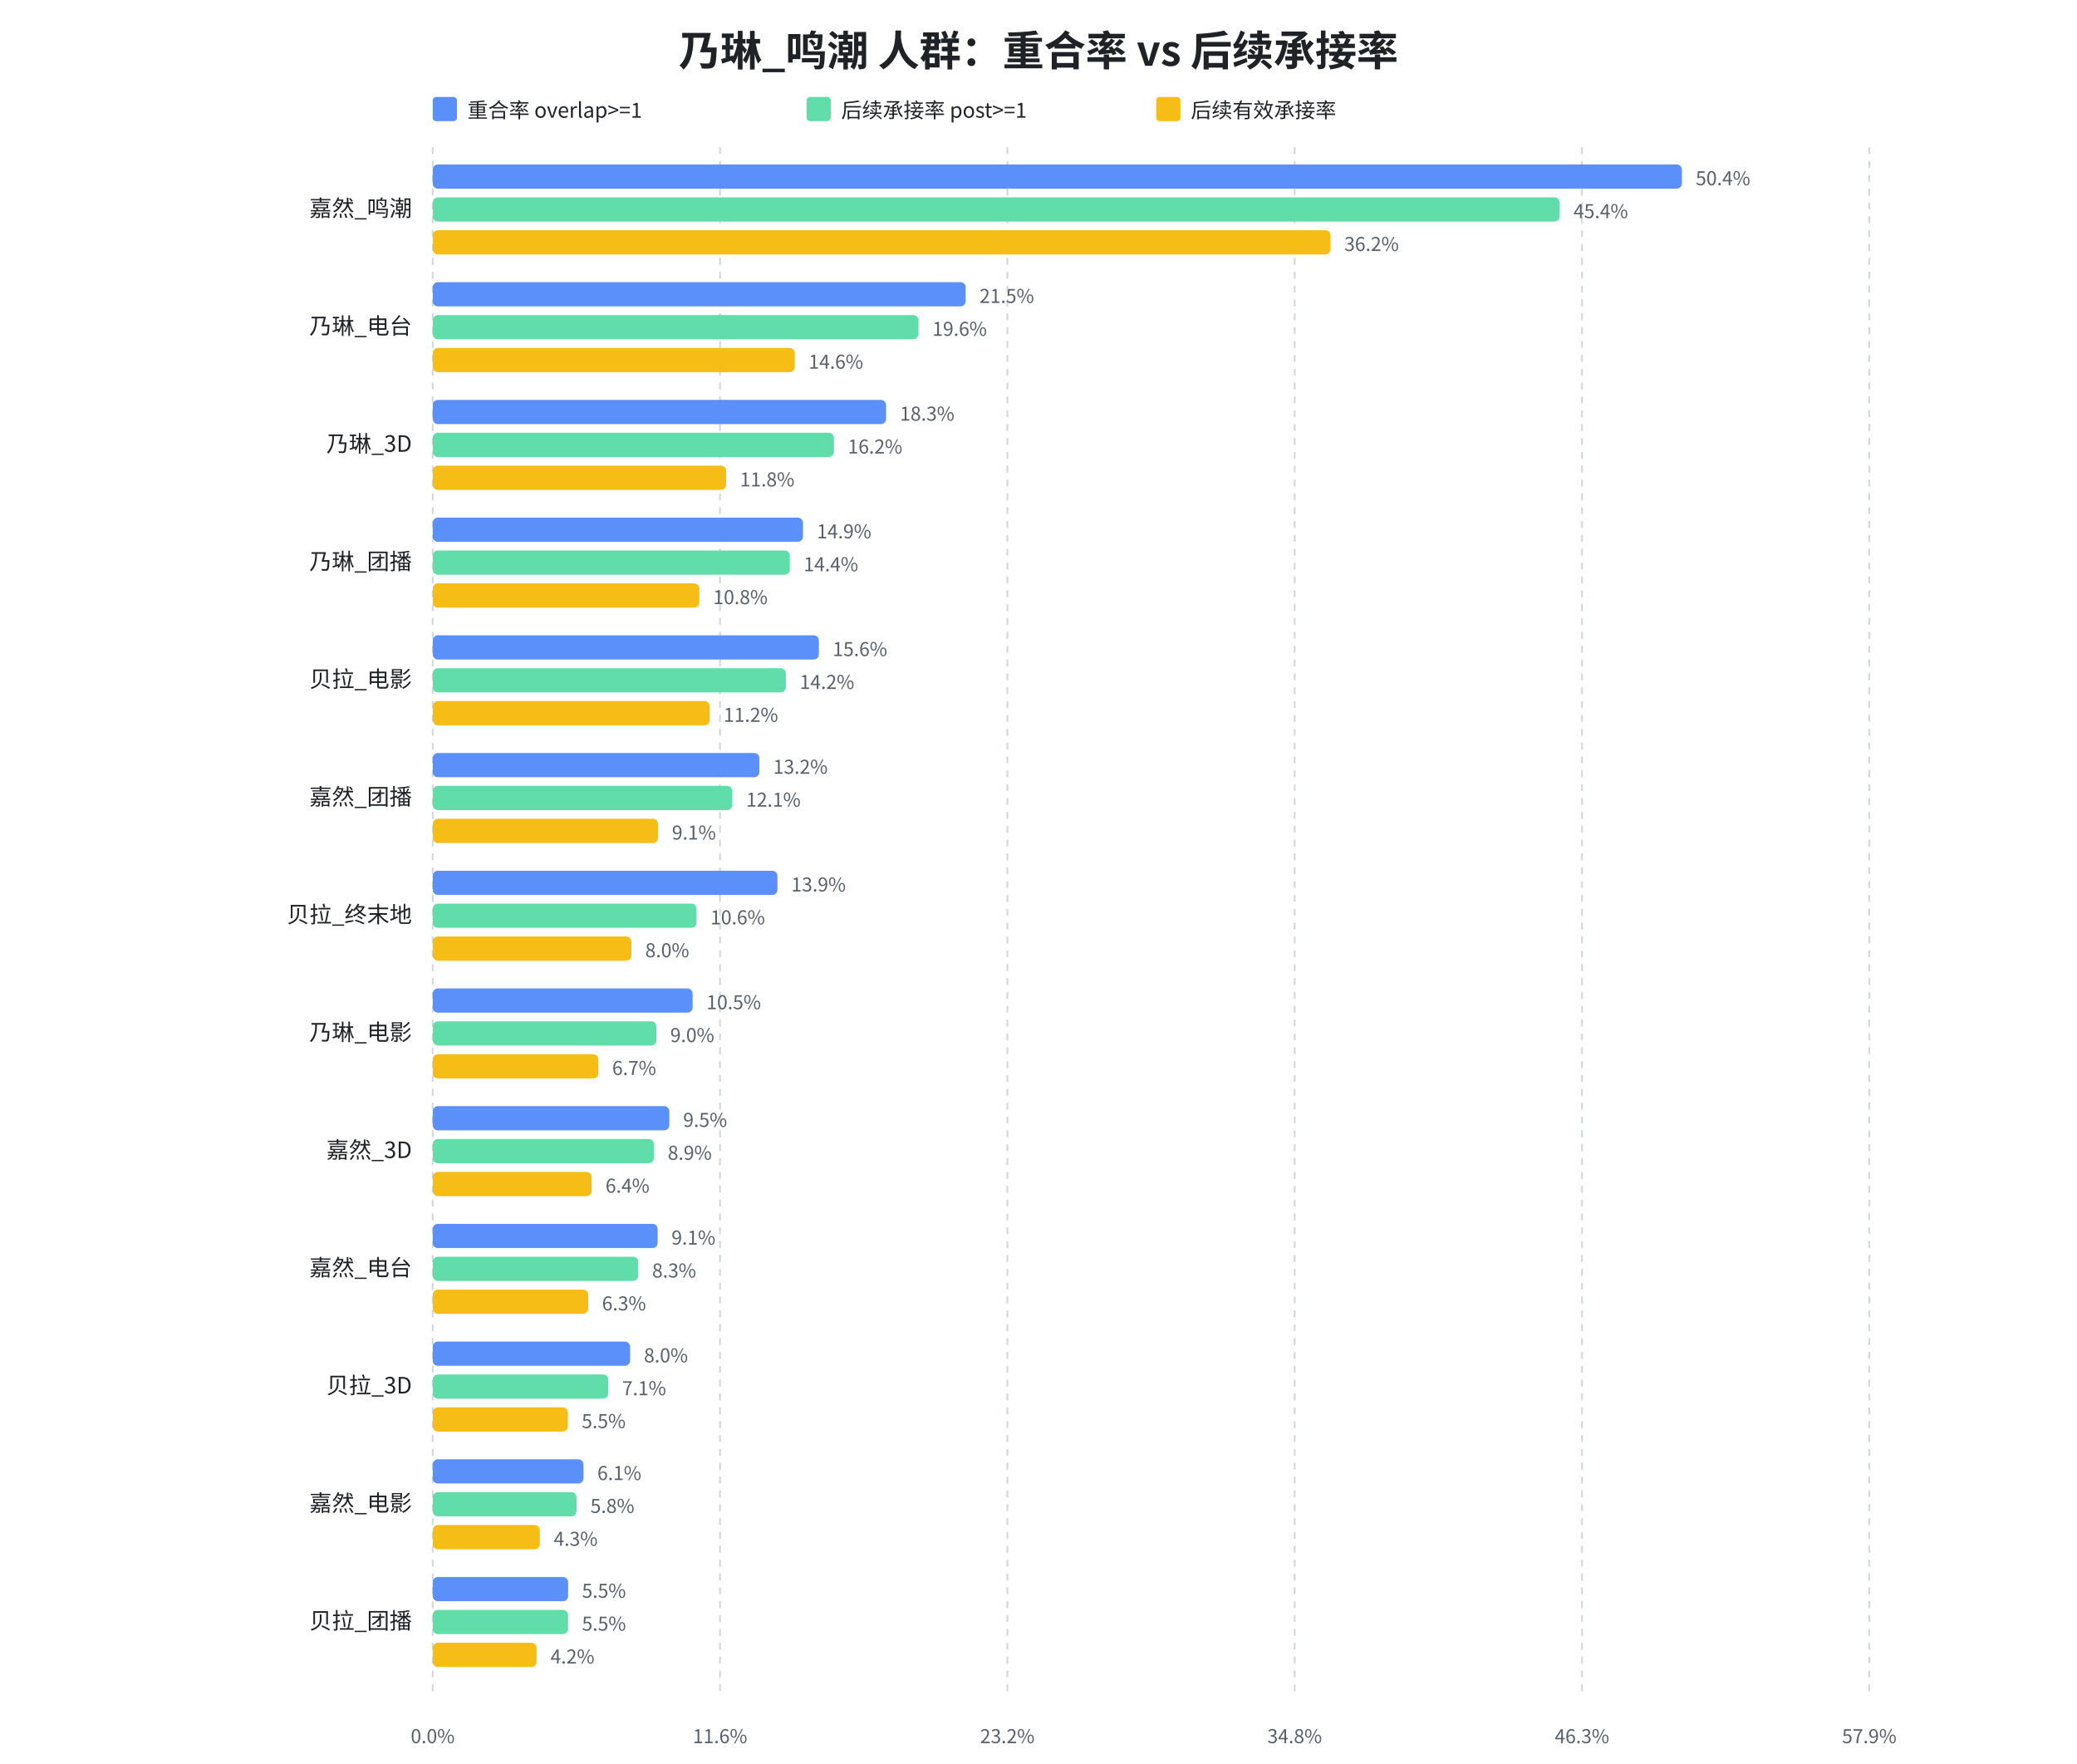
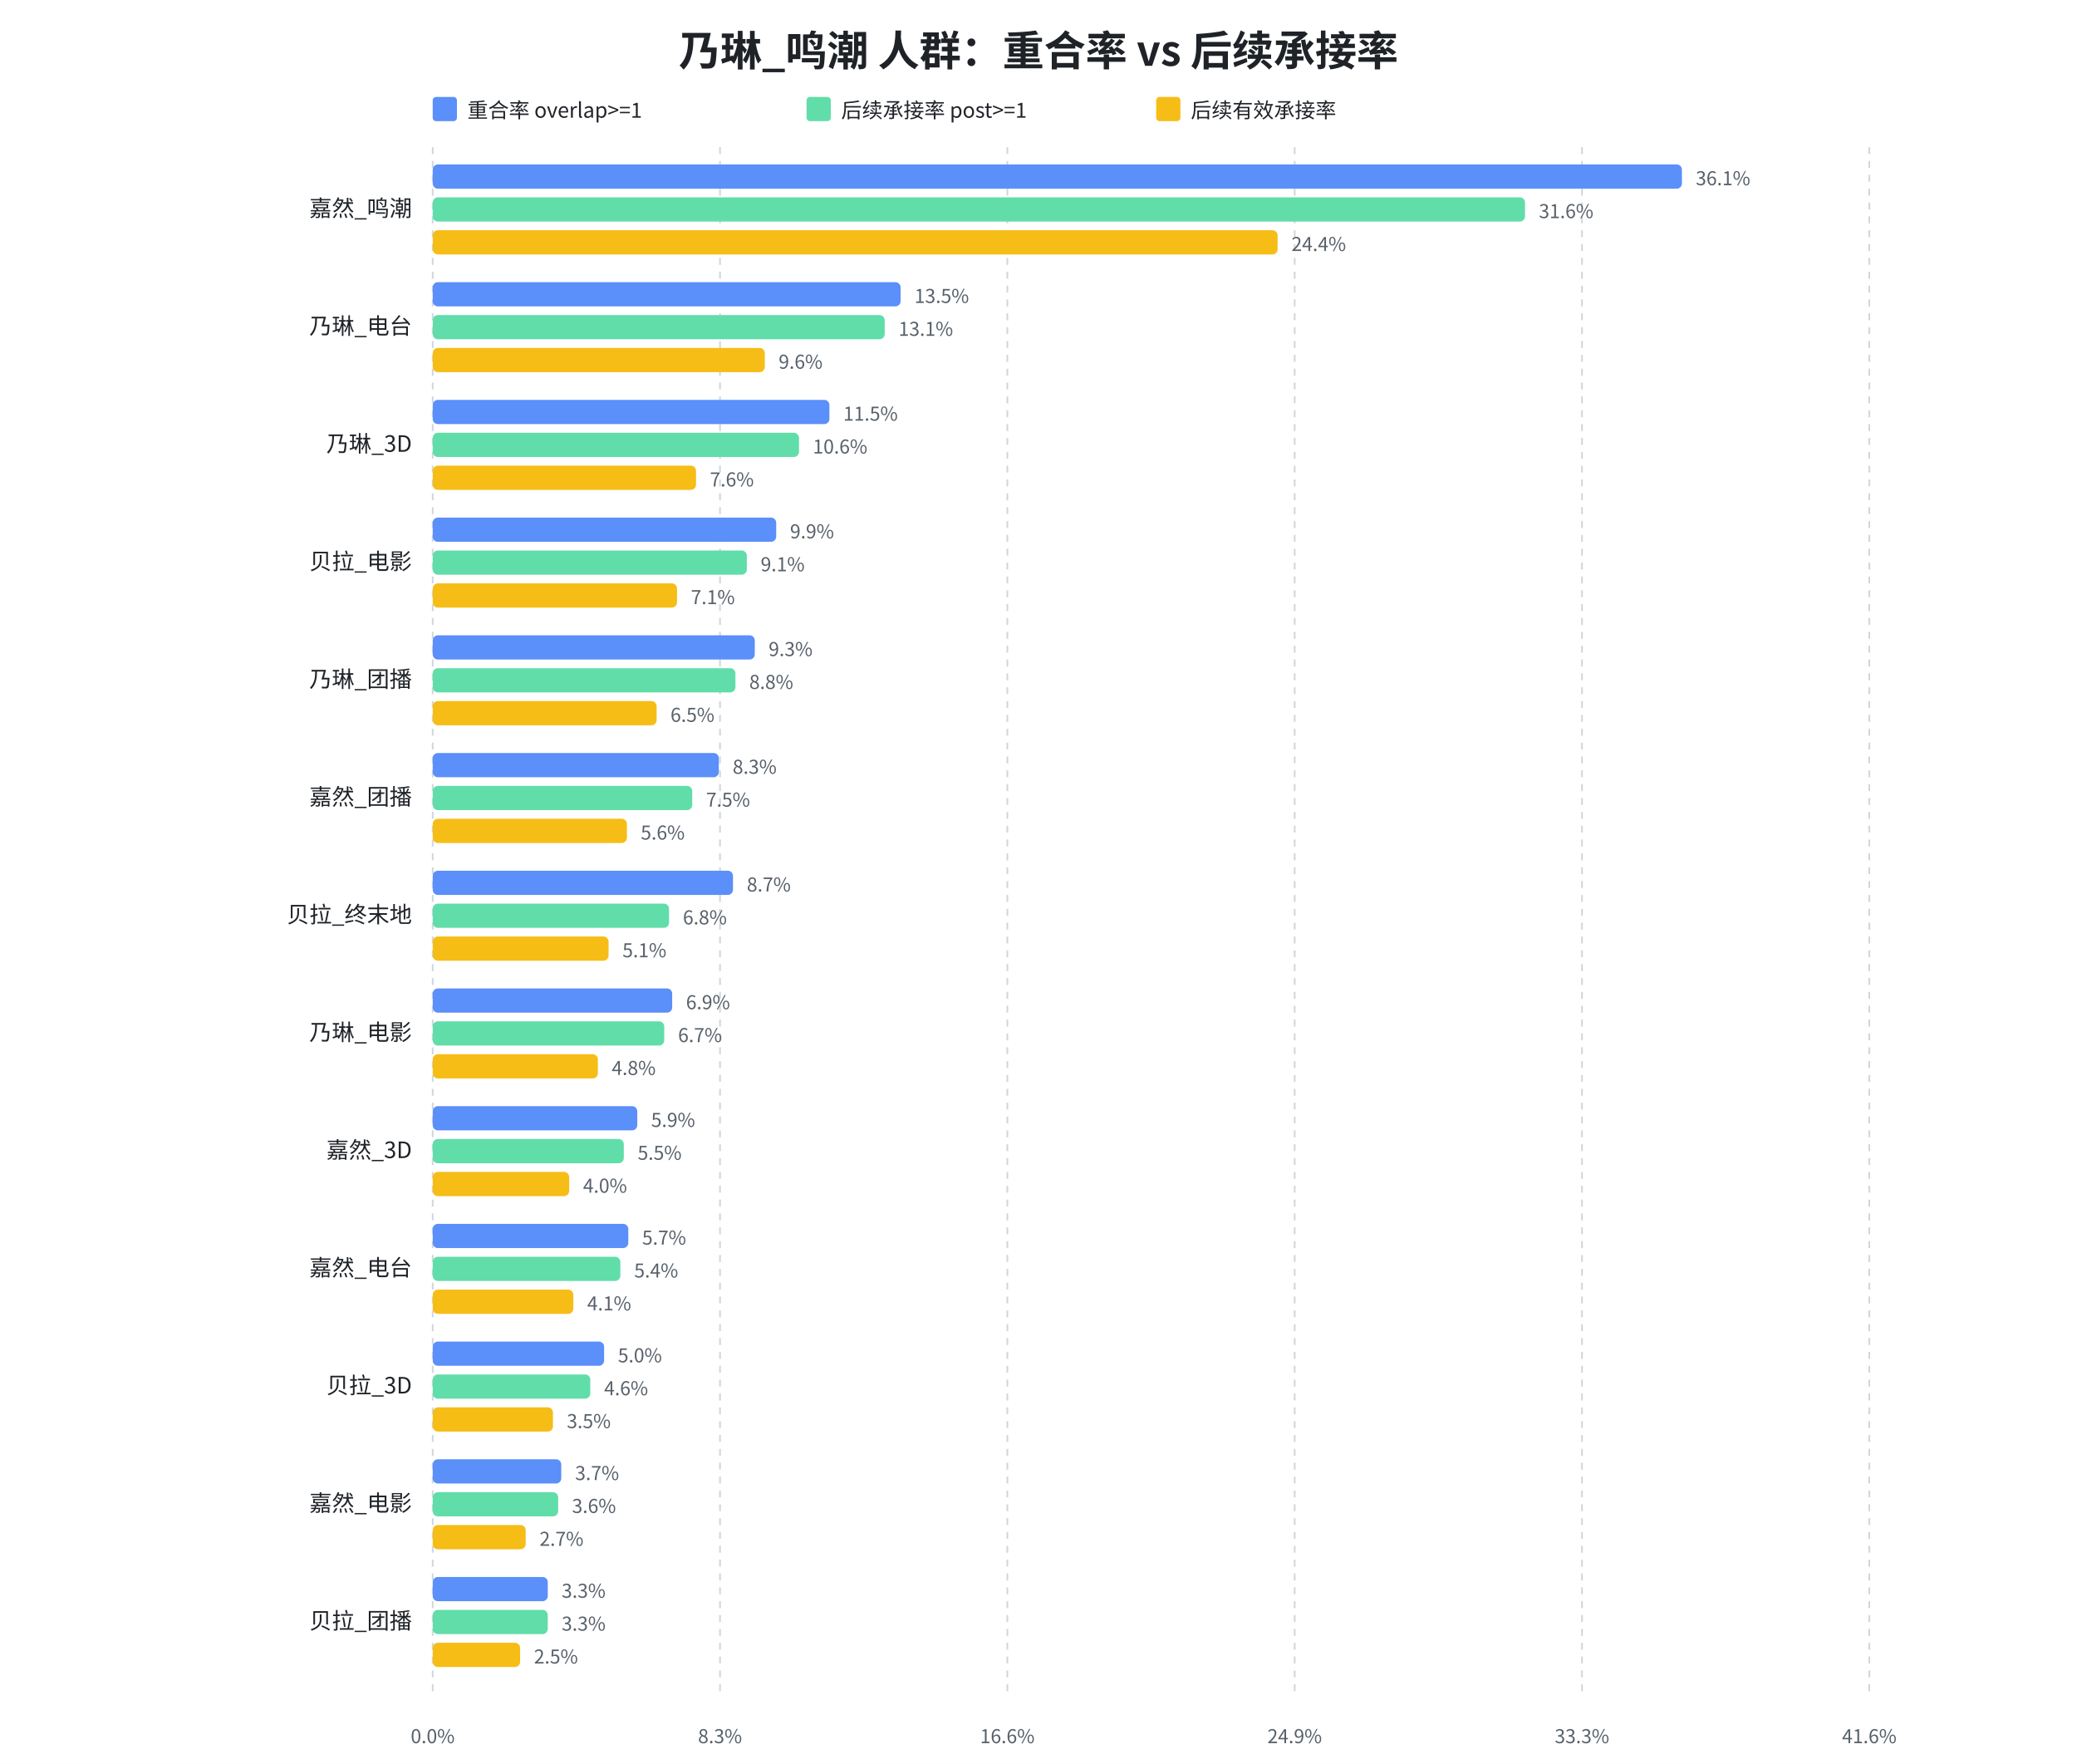
<svg xmlns="http://www.w3.org/2000/svg" width="1200" height="1019" viewBox="0 0 1200 1019">
  <rect width="1200" height="1019" fill="white" />
  <text x="600.0" y="38" font-family="'Microsoft YaHei','PingFang SC','Noto Sans CJK SC',sans-serif" font-size="24" font-weight="bold" text-anchor="middle" fill="#1f2328">乃琳_鸣潮 人群：重合率 vs 后续承接率</text>
  <rect x="250" y="56" width="14" height="14" fill="#5B8FF9" stroke="none" rx="2" />
  <text x="270" y="68" font-family="'Microsoft YaHei','PingFang SC','Noto Sans CJK SC',sans-serif" font-size="12" font-weight="normal" text-anchor="start" fill="#1f2328">重合率 overlap&gt;=1</text>
  <rect x="466" y="56" width="14" height="14" fill="#61DDAA" stroke="none" rx="2" />
  <text x="486" y="68" font-family="'Microsoft YaHei','PingFang SC','Noto Sans CJK SC',sans-serif" font-size="12" font-weight="normal" text-anchor="start" fill="#1f2328">后续承接率 post&gt;=1</text>
  <rect x="668" y="56" width="14" height="14" fill="#F6BD16" stroke="none" rx="2" />
  <text x="688" y="68" font-family="'Microsoft YaHei','PingFang SC','Noto Sans CJK SC',sans-serif" font-size="12" font-weight="normal" text-anchor="start" fill="#1f2328">后续有效承接率</text>
  <line x1="250.0" y1="85" x2="250.0" y2="979" stroke="#d0d7de" stroke-width="1" stroke-dasharray="4 4" />
  <text x="250.0" y="1007" font-family="'Microsoft YaHei','PingFang SC','Noto Sans CJK SC',sans-serif" font-size="11" font-weight="normal" text-anchor="middle" fill="#57606a">0.0%</text>
  <line x1="416.0" y1="85" x2="416.0" y2="979" stroke="#d0d7de" stroke-width="1" stroke-dasharray="4 4" />
-   <text x="416.0" y="1007" font-family="'Microsoft YaHei','PingFang SC','Noto Sans CJK SC',sans-serif" font-size="11" font-weight="normal" text-anchor="middle" fill="#57606a">11.6%</text>
+   <text x="416.0" y="1007" font-family="'Microsoft YaHei','PingFang SC','Noto Sans CJK SC',sans-serif" font-size="11" font-weight="normal" text-anchor="middle" fill="#57606a">8.3%</text>
  <line x1="582.0" y1="85" x2="582.0" y2="979" stroke="#d0d7de" stroke-width="1" stroke-dasharray="4 4" />
-   <text x="582.0" y="1007" font-family="'Microsoft YaHei','PingFang SC','Noto Sans CJK SC',sans-serif" font-size="11" font-weight="normal" text-anchor="middle" fill="#57606a">23.2%</text>
+   <text x="582.0" y="1007" font-family="'Microsoft YaHei','PingFang SC','Noto Sans CJK SC',sans-serif" font-size="11" font-weight="normal" text-anchor="middle" fill="#57606a">16.6%</text>
  <line x1="748.0" y1="85" x2="748.0" y2="979" stroke="#d0d7de" stroke-width="1" stroke-dasharray="4 4" />
-   <text x="748.0" y="1007" font-family="'Microsoft YaHei','PingFang SC','Noto Sans CJK SC',sans-serif" font-size="11" font-weight="normal" text-anchor="middle" fill="#57606a">34.8%</text>
+   <text x="748.0" y="1007" font-family="'Microsoft YaHei','PingFang SC','Noto Sans CJK SC',sans-serif" font-size="11" font-weight="normal" text-anchor="middle" fill="#57606a">24.9%</text>
  <line x1="914.0" y1="85" x2="914.0" y2="979" stroke="#d0d7de" stroke-width="1" stroke-dasharray="4 4" />
-   <text x="914.0" y="1007" font-family="'Microsoft YaHei','PingFang SC','Noto Sans CJK SC',sans-serif" font-size="11" font-weight="normal" text-anchor="middle" fill="#57606a">46.3%</text>
+   <text x="914.0" y="1007" font-family="'Microsoft YaHei','PingFang SC','Noto Sans CJK SC',sans-serif" font-size="11" font-weight="normal" text-anchor="middle" fill="#57606a">33.3%</text>
  <line x1="1080.0" y1="85" x2="1080.0" y2="979" stroke="#d0d7de" stroke-width="1" stroke-dasharray="4 4" />
-   <text x="1080.0" y="1007" font-family="'Microsoft YaHei','PingFang SC','Noto Sans CJK SC',sans-serif" font-size="11" font-weight="normal" text-anchor="middle" fill="#57606a">57.9%</text>
+   <text x="1080.0" y="1007" font-family="'Microsoft YaHei','PingFang SC','Noto Sans CJK SC',sans-serif" font-size="11" font-weight="normal" text-anchor="middle" fill="#57606a">41.6%</text>
  <text x="238" y="125.0" font-family="'Microsoft YaHei','PingFang SC','Noto Sans CJK SC',sans-serif" font-size="13" font-weight="normal" text-anchor="end" fill="#1f2328">嘉然_鸣潮</text>
  <rect x="250" y="95" width="721.739" height="14" fill="#5B8FF9" stroke="none" rx="3" />
-   <text x="979.739" y="107" font-family="'Microsoft YaHei','PingFang SC','Noto Sans CJK SC',sans-serif" font-size="11" font-weight="normal" text-anchor="start" fill="#57606a">50.4%</text>
-   <rect x="250" y="114" width="651.098" height="14" fill="#61DDAA" stroke="none" rx="3" />
-   <text x="909.098" y="126" font-family="'Microsoft YaHei','PingFang SC','Noto Sans CJK SC',sans-serif" font-size="11" font-weight="normal" text-anchor="start" fill="#57606a">45.4%</text>
-   <rect x="250" y="133" width="518.701" height="14" fill="#F6BD16" stroke="none" rx="3" />
-   <text x="776.701" y="145" font-family="'Microsoft YaHei','PingFang SC','Noto Sans CJK SC',sans-serif" font-size="11" font-weight="normal" text-anchor="start" fill="#57606a">36.2%</text>
+   <text x="979.739" y="107" font-family="'Microsoft YaHei','PingFang SC','Noto Sans CJK SC',sans-serif" font-size="11" font-weight="normal" text-anchor="start" fill="#57606a">36.1%</text>
+   <rect x="250" y="114" width="631.097" height="14" fill="#61DDAA" stroke="none" rx="3" />
+   <text x="889.097" y="126" font-family="'Microsoft YaHei','PingFang SC','Noto Sans CJK SC',sans-serif" font-size="11" font-weight="normal" text-anchor="start" fill="#57606a">31.6%</text>
+   <rect x="250" y="133" width="488.147" height="14" fill="#F6BD16" stroke="none" rx="3" />
+   <text x="746.147" y="145" font-family="'Microsoft YaHei','PingFang SC','Noto Sans CJK SC',sans-serif" font-size="11" font-weight="normal" text-anchor="start" fill="#57606a">24.4%</text>
  <text x="238" y="193.0" font-family="'Microsoft YaHei','PingFang SC','Noto Sans CJK SC',sans-serif" font-size="13" font-weight="normal" text-anchor="end" fill="#1f2328">乃琳_电台</text>
-   <rect x="250" y="163" width="307.925" height="14" fill="#5B8FF9" stroke="none" rx="3" />
-   <text x="565.925" y="175" font-family="'Microsoft YaHei','PingFang SC','Noto Sans CJK SC',sans-serif" font-size="11" font-weight="normal" text-anchor="start" fill="#57606a">21.5%</text>
-   <rect x="250" y="182" width="280.7" height="14" fill="#61DDAA" stroke="none" rx="3" />
-   <text x="538.7" y="194" font-family="'Microsoft YaHei','PingFang SC','Noto Sans CJK SC',sans-serif" font-size="11" font-weight="normal" text-anchor="start" fill="#57606a">19.6%</text>
-   <rect x="250" y="201" width="209.2" height="14" fill="#F6BD16" stroke="none" rx="3" />
-   <text x="467.2" y="213" font-family="'Microsoft YaHei','PingFang SC','Noto Sans CJK SC',sans-serif" font-size="11" font-weight="normal" text-anchor="start" fill="#57606a">14.6%</text>
+   <rect x="250" y="163" width="270.328" height="14" fill="#5B8FF9" stroke="none" rx="3" />
+   <text x="528.328" y="175" font-family="'Microsoft YaHei','PingFang SC','Noto Sans CJK SC',sans-serif" font-size="11" font-weight="normal" text-anchor="start" fill="#57606a">13.5%</text>
+   <rect x="250" y="182" width="261.144" height="14" fill="#61DDAA" stroke="none" rx="3" />
+   <text x="519.144" y="194" font-family="'Microsoft YaHei','PingFang SC','Noto Sans CJK SC',sans-serif" font-size="11" font-weight="normal" text-anchor="start" fill="#57606a">13.1%</text>
+   <rect x="250" y="201" width="191.865" height="14" fill="#F6BD16" stroke="none" rx="3" />
+   <text x="449.865" y="213" font-family="'Microsoft YaHei','PingFang SC','Noto Sans CJK SC',sans-serif" font-size="11" font-weight="normal" text-anchor="start" fill="#57606a">9.6%</text>
  <text x="238" y="261.0" font-family="'Microsoft YaHei','PingFang SC','Noto Sans CJK SC',sans-serif" font-size="13" font-weight="normal" text-anchor="end" fill="#1f2328">乃琳_3D</text>
-   <rect x="250" y="231" width="261.93" height="14" fill="#5B8FF9" stroke="none" rx="3" />
-   <text x="519.93" y="243" font-family="'Microsoft YaHei','PingFang SC','Noto Sans CJK SC',sans-serif" font-size="11" font-weight="normal" text-anchor="start" fill="#57606a">18.3%</text>
-   <rect x="250" y="250" width="231.839" height="14" fill="#61DDAA" stroke="none" rx="3" />
-   <text x="489.839" y="262" font-family="'Microsoft YaHei','PingFang SC','Noto Sans CJK SC',sans-serif" font-size="11" font-weight="normal" text-anchor="start" fill="#57606a">16.2%</text>
-   <rect x="250" y="269" width="169.509" height="14" fill="#F6BD16" stroke="none" rx="3" />
-   <text x="427.509" y="281" font-family="'Microsoft YaHei','PingFang SC','Noto Sans CJK SC',sans-serif" font-size="11" font-weight="normal" text-anchor="start" fill="#57606a">11.8%</text>
-   <text x="238" y="329.0" font-family="'Microsoft YaHei','PingFang SC','Noto Sans CJK SC',sans-serif" font-size="13" font-weight="normal" text-anchor="end" fill="#1f2328">乃琳_团播</text>
-   <rect x="250" y="299" width="213.928" height="14" fill="#5B8FF9" stroke="none" rx="3" />
-   <text x="471.928" y="311" font-family="'Microsoft YaHei','PingFang SC','Noto Sans CJK SC',sans-serif" font-size="11" font-weight="normal" text-anchor="start" fill="#57606a">14.9%</text>
-   <rect x="250" y="318" width="206.334" height="14" fill="#61DDAA" stroke="none" rx="3" />
-   <text x="464.334" y="330" font-family="'Microsoft YaHei','PingFang SC','Noto Sans CJK SC',sans-serif" font-size="11" font-weight="normal" text-anchor="start" fill="#57606a">14.4%</text>
-   <rect x="250" y="337" width="154.034" height="14" fill="#F6BD16" stroke="none" rx="3" />
-   <text x="412.034" y="349" font-family="'Microsoft YaHei','PingFang SC','Noto Sans CJK SC',sans-serif" font-size="11" font-weight="normal" text-anchor="start" fill="#57606a">10.8%</text>
-   <text x="238" y="397.0" font-family="'Microsoft YaHei','PingFang SC','Noto Sans CJK SC',sans-serif" font-size="13" font-weight="normal" text-anchor="end" fill="#1f2328">贝拉_电影</text>
-   <rect x="250" y="367" width="223.099" height="14" fill="#5B8FF9" stroke="none" rx="3" />
-   <text x="481.099" y="379" font-family="'Microsoft YaHei','PingFang SC','Noto Sans CJK SC',sans-serif" font-size="11" font-weight="normal" text-anchor="start" fill="#57606a">15.6%</text>
-   <rect x="250" y="386" width="204.041" height="14" fill="#61DDAA" stroke="none" rx="3" />
-   <text x="462.041" y="398" font-family="'Microsoft YaHei','PingFang SC','Noto Sans CJK SC',sans-serif" font-size="11" font-weight="normal" text-anchor="start" fill="#57606a">14.2%</text>
-   <rect x="250" y="405" width="160.052" height="14" fill="#F6BD16" stroke="none" rx="3" />
-   <text x="418.052" y="417" font-family="'Microsoft YaHei','PingFang SC','Noto Sans CJK SC',sans-serif" font-size="11" font-weight="normal" text-anchor="start" fill="#57606a">11.2%</text>
+   <rect x="250" y="231" width="229.2" height="14" fill="#5B8FF9" stroke="none" rx="3" />
+   <text x="487.2" y="243" font-family="'Microsoft YaHei','PingFang SC','Noto Sans CJK SC',sans-serif" font-size="11" font-weight="normal" text-anchor="start" fill="#57606a">11.5%</text>
+   <rect x="250" y="250" width="211.63" height="14" fill="#61DDAA" stroke="none" rx="3" />
+   <text x="469.63" y="262" font-family="'Microsoft YaHei','PingFang SC','Noto Sans CJK SC',sans-serif" font-size="11" font-weight="normal" text-anchor="start" fill="#57606a">10.6%</text>
+   <rect x="250" y="269" width="152.134" height="14" fill="#F6BD16" stroke="none" rx="3" />
+   <text x="410.134" y="281" font-family="'Microsoft YaHei','PingFang SC','Noto Sans CJK SC',sans-serif" font-size="11" font-weight="normal" text-anchor="start" fill="#57606a">7.6%</text>
+   <text x="238" y="329.0" font-family="'Microsoft YaHei','PingFang SC','Noto Sans CJK SC',sans-serif" font-size="13" font-weight="normal" text-anchor="end" fill="#1f2328">贝拉_电影</text>
+   <rect x="250" y="299" width="198.453" height="14" fill="#5B8FF9" stroke="none" rx="3" />
+   <text x="456.453" y="311" font-family="'Microsoft YaHei','PingFang SC','Noto Sans CJK SC',sans-serif" font-size="11" font-weight="normal" text-anchor="start" fill="#57606a">9.9%</text>
+   <rect x="250" y="318" width="181.483" height="14" fill="#61DDAA" stroke="none" rx="3" />
+   <text x="439.483" y="330" font-family="'Microsoft YaHei','PingFang SC','Noto Sans CJK SC',sans-serif" font-size="11" font-weight="normal" text-anchor="start" fill="#57606a">9.1%</text>
+   <rect x="250" y="337" width="141.153" height="14" fill="#F6BD16" stroke="none" rx="3" />
+   <text x="399.153" y="349" font-family="'Microsoft YaHei','PingFang SC','Noto Sans CJK SC',sans-serif" font-size="11" font-weight="normal" text-anchor="start" fill="#57606a">7.1%</text>
+   <text x="238" y="397.0" font-family="'Microsoft YaHei','PingFang SC','Noto Sans CJK SC',sans-serif" font-size="13" font-weight="normal" text-anchor="end" fill="#1f2328">乃琳_团播</text>
+   <rect x="250" y="367" width="186.075" height="14" fill="#5B8FF9" stroke="none" rx="3" />
+   <text x="444.075" y="379" font-family="'Microsoft YaHei','PingFang SC','Noto Sans CJK SC',sans-serif" font-size="11" font-weight="normal" text-anchor="start" fill="#57606a">9.3%</text>
+   <rect x="250" y="386" width="174.894" height="14" fill="#61DDAA" stroke="none" rx="3" />
+   <text x="432.894" y="398" font-family="'Microsoft YaHei','PingFang SC','Noto Sans CJK SC',sans-serif" font-size="11" font-weight="normal" text-anchor="start" fill="#57606a">8.8%</text>
+   <rect x="250" y="405" width="129.374" height="14" fill="#F6BD16" stroke="none" rx="3" />
+   <text x="387.374" y="417" font-family="'Microsoft YaHei','PingFang SC','Noto Sans CJK SC',sans-serif" font-size="11" font-weight="normal" text-anchor="start" fill="#57606a">6.5%</text>
  <text x="238" y="465.0" font-family="'Microsoft YaHei','PingFang SC','Noto Sans CJK SC',sans-serif" font-size="13" font-weight="normal" text-anchor="end" fill="#1f2328">嘉然_团播</text>
-   <rect x="250" y="435" width="188.71" height="14" fill="#5B8FF9" stroke="none" rx="3" />
-   <text x="446.71" y="447" font-family="'Microsoft YaHei','PingFang SC','Noto Sans CJK SC',sans-serif" font-size="11" font-weight="normal" text-anchor="start" fill="#57606a">13.2%</text>
-   <rect x="250" y="454" width="173.091" height="14" fill="#61DDAA" stroke="none" rx="3" />
-   <text x="431.091" y="466" font-family="'Microsoft YaHei','PingFang SC','Noto Sans CJK SC',sans-serif" font-size="11" font-weight="normal" text-anchor="start" fill="#57606a">12.1%</text>
-   <rect x="250" y="473" width="130.248" height="14" fill="#F6BD16" stroke="none" rx="3" />
-   <text x="388.248" y="485" font-family="'Microsoft YaHei','PingFang SC','Noto Sans CJK SC',sans-serif" font-size="11" font-weight="normal" text-anchor="start" fill="#57606a">9.1%</text>
+   <rect x="250" y="435" width="165.311" height="14" fill="#5B8FF9" stroke="none" rx="3" />
+   <text x="423.311" y="447" font-family="'Microsoft YaHei','PingFang SC','Noto Sans CJK SC',sans-serif" font-size="11" font-weight="normal" text-anchor="start" fill="#57606a">8.3%</text>
+   <rect x="250" y="454" width="149.938" height="14" fill="#61DDAA" stroke="none" rx="3" />
+   <text x="407.938" y="466" font-family="'Microsoft YaHei','PingFang SC','Noto Sans CJK SC',sans-serif" font-size="11" font-weight="normal" text-anchor="start" fill="#57606a">7.5%</text>
+   <rect x="250" y="473" width="112.204" height="14" fill="#F6BD16" stroke="none" rx="3" />
+   <text x="370.204" y="485" font-family="'Microsoft YaHei','PingFang SC','Noto Sans CJK SC',sans-serif" font-size="11" font-weight="normal" text-anchor="start" fill="#57606a">5.6%</text>
  <text x="238" y="533.0" font-family="'Microsoft YaHei','PingFang SC','Noto Sans CJK SC',sans-serif" font-size="13" font-weight="normal" text-anchor="end" fill="#1f2328">贝拉_终末地</text>
-   <rect x="250" y="503" width="199.17" height="14" fill="#5B8FF9" stroke="none" rx="3" />
-   <text x="457.17" y="515" font-family="'Microsoft YaHei','PingFang SC','Noto Sans CJK SC',sans-serif" font-size="11" font-weight="normal" text-anchor="start" fill="#57606a">13.9%</text>
-   <rect x="250" y="522" width="152.458" height="14" fill="#61DDAA" stroke="none" rx="3" />
-   <text x="410.458" y="534" font-family="'Microsoft YaHei','PingFang SC','Noto Sans CJK SC',sans-serif" font-size="11" font-weight="normal" text-anchor="start" fill="#57606a">10.6%</text>
-   <rect x="250" y="541" width="114.773" height="14" fill="#F6BD16" stroke="none" rx="3" />
-   <text x="372.773" y="553" font-family="'Microsoft YaHei','PingFang SC','Noto Sans CJK SC',sans-serif" font-size="11" font-weight="normal" text-anchor="start" fill="#57606a">8.0%</text>
+   <rect x="250" y="503" width="173.497" height="14" fill="#5B8FF9" stroke="none" rx="3" />
+   <text x="431.497" y="515" font-family="'Microsoft YaHei','PingFang SC','Noto Sans CJK SC',sans-serif" font-size="11" font-weight="normal" text-anchor="start" fill="#57606a">8.7%</text>
+   <rect x="250" y="522" width="136.561" height="14" fill="#61DDAA" stroke="none" rx="3" />
+   <text x="394.561" y="534" font-family="'Microsoft YaHei','PingFang SC','Noto Sans CJK SC',sans-serif" font-size="11" font-weight="normal" text-anchor="start" fill="#57606a">6.8%</text>
+   <rect x="250" y="541" width="101.622" height="14" fill="#F6BD16" stroke="none" rx="3" />
+   <text x="359.622" y="553" font-family="'Microsoft YaHei','PingFang SC','Noto Sans CJK SC',sans-serif" font-size="11" font-weight="normal" text-anchor="start" fill="#57606a">5.1%</text>
  <text x="238" y="601.0" font-family="'Microsoft YaHei','PingFang SC','Noto Sans CJK SC',sans-serif" font-size="13" font-weight="normal" text-anchor="end" fill="#1f2328">乃琳_电影</text>
-   <rect x="250" y="571" width="150.165" height="14" fill="#5B8FF9" stroke="none" rx="3" />
-   <text x="408.165" y="583" font-family="'Microsoft YaHei','PingFang SC','Noto Sans CJK SC',sans-serif" font-size="11" font-weight="normal" text-anchor="start" fill="#57606a">10.5%</text>
-   <rect x="250" y="590" width="129.245" height="14" fill="#61DDAA" stroke="none" rx="3" />
-   <text x="387.245" y="602" font-family="'Microsoft YaHei','PingFang SC','Noto Sans CJK SC',sans-serif" font-size="11" font-weight="normal" text-anchor="start" fill="#57606a">9.0%</text>
-   <rect x="250" y="609" width="95.716" height="14" fill="#F6BD16" stroke="none" rx="3" />
-   <text x="353.716" y="621" font-family="'Microsoft YaHei','PingFang SC','Noto Sans CJK SC',sans-serif" font-size="11" font-weight="normal" text-anchor="start" fill="#57606a">6.7%</text>
+   <rect x="250" y="571" width="138.358" height="14" fill="#5B8FF9" stroke="none" rx="3" />
+   <text x="396.358" y="583" font-family="'Microsoft YaHei','PingFang SC','Noto Sans CJK SC',sans-serif" font-size="11" font-weight="normal" text-anchor="start" fill="#57606a">6.9%</text>
+   <rect x="250" y="590" width="133.766" height="14" fill="#61DDAA" stroke="none" rx="3" />
+   <text x="391.766" y="602" font-family="'Microsoft YaHei','PingFang SC','Noto Sans CJK SC',sans-serif" font-size="11" font-weight="normal" text-anchor="start" fill="#57606a">6.7%</text>
+   <rect x="250" y="609" width="95.433" height="14" fill="#F6BD16" stroke="none" rx="3" />
+   <text x="353.433" y="621" font-family="'Microsoft YaHei','PingFang SC','Noto Sans CJK SC',sans-serif" font-size="11" font-weight="normal" text-anchor="start" fill="#57606a">4.8%</text>
  <text x="238" y="669.0" font-family="'Microsoft YaHei','PingFang SC','Noto Sans CJK SC',sans-serif" font-size="13" font-weight="normal" text-anchor="end" fill="#1f2328">嘉然_3D</text>
-   <rect x="250" y="639" width="136.696" height="14" fill="#5B8FF9" stroke="none" rx="3" />
-   <text x="394.696" y="651" font-family="'Microsoft YaHei','PingFang SC','Noto Sans CJK SC',sans-serif" font-size="11" font-weight="normal" text-anchor="start" fill="#57606a">9.5%</text>
-   <rect x="250" y="658" width="127.812" height="14" fill="#61DDAA" stroke="none" rx="3" />
-   <text x="385.812" y="670" font-family="'Microsoft YaHei','PingFang SC','Noto Sans CJK SC',sans-serif" font-size="11" font-weight="normal" text-anchor="start" fill="#57606a">8.9%</text>
-   <rect x="250" y="677" width="91.847" height="14" fill="#F6BD16" stroke="none" rx="3" />
-   <text x="349.847" y="689" font-family="'Microsoft YaHei','PingFang SC','Noto Sans CJK SC',sans-serif" font-size="11" font-weight="normal" text-anchor="start" fill="#57606a">6.4%</text>
+   <rect x="250" y="639" width="118.194" height="14" fill="#5B8FF9" stroke="none" rx="3" />
+   <text x="376.194" y="651" font-family="'Microsoft YaHei','PingFang SC','Noto Sans CJK SC',sans-serif" font-size="11" font-weight="normal" text-anchor="start" fill="#57606a">5.9%</text>
+   <rect x="250" y="658" width="110.407" height="14" fill="#61DDAA" stroke="none" rx="3" />
+   <text x="368.407" y="670" font-family="'Microsoft YaHei','PingFang SC','Noto Sans CJK SC',sans-serif" font-size="11" font-weight="normal" text-anchor="start" fill="#57606a">5.5%</text>
+   <rect x="250" y="677" width="78.862" height="14" fill="#F6BD16" stroke="none" rx="3" />
+   <text x="336.862" y="689" font-family="'Microsoft YaHei','PingFang SC','Noto Sans CJK SC',sans-serif" font-size="11" font-weight="normal" text-anchor="start" fill="#57606a">4.0%</text>
  <text x="238" y="737.0" font-family="'Microsoft YaHei','PingFang SC','Noto Sans CJK SC',sans-serif" font-size="13" font-weight="normal" text-anchor="end" fill="#1f2328">嘉然_电台</text>
-   <rect x="250" y="707" width="129.962" height="14" fill="#5B8FF9" stroke="none" rx="3" />
-   <text x="387.962" y="719" font-family="'Microsoft YaHei','PingFang SC','Noto Sans CJK SC',sans-serif" font-size="11" font-weight="normal" text-anchor="start" fill="#57606a">9.1%</text>
-   <rect x="250" y="726" width="118.785" height="14" fill="#61DDAA" stroke="none" rx="3" />
-   <text x="376.785" y="738" font-family="'Microsoft YaHei','PingFang SC','Noto Sans CJK SC',sans-serif" font-size="11" font-weight="normal" text-anchor="start" fill="#57606a">8.3%</text>
-   <rect x="250" y="745" width="89.841" height="14" fill="#F6BD16" stroke="none" rx="3" />
-   <text x="347.841" y="757" font-family="'Microsoft YaHei','PingFang SC','Noto Sans CJK SC',sans-serif" font-size="11" font-weight="normal" text-anchor="start" fill="#57606a">6.3%</text>
+   <rect x="250" y="707" width="113.003" height="14" fill="#5B8FF9" stroke="none" rx="3" />
+   <text x="371.003" y="719" font-family="'Microsoft YaHei','PingFang SC','Noto Sans CJK SC',sans-serif" font-size="11" font-weight="normal" text-anchor="start" fill="#57606a">5.7%</text>
+   <rect x="250" y="726" width="108.411" height="14" fill="#61DDAA" stroke="none" rx="3" />
+   <text x="366.411" y="738" font-family="'Microsoft YaHei','PingFang SC','Noto Sans CJK SC',sans-serif" font-size="11" font-weight="normal" text-anchor="start" fill="#57606a">5.4%</text>
+   <rect x="250" y="745" width="81.258" height="14" fill="#F6BD16" stroke="none" rx="3" />
+   <text x="339.258" y="757" font-family="'Microsoft YaHei','PingFang SC','Noto Sans CJK SC',sans-serif" font-size="11" font-weight="normal" text-anchor="start" fill="#57606a">4.1%</text>
  <text x="238" y="805.0" font-family="'Microsoft YaHei','PingFang SC','Noto Sans CJK SC',sans-serif" font-size="13" font-weight="normal" text-anchor="end" fill="#1f2328">贝拉_3D</text>
-   <rect x="250" y="775" width="114.057" height="14" fill="#5B8FF9" stroke="none" rx="3" />
-   <text x="372.057" y="787" font-family="'Microsoft YaHei','PingFang SC','Noto Sans CJK SC',sans-serif" font-size="11" font-weight="normal" text-anchor="start" fill="#57606a">8.0%</text>
-   <rect x="250" y="794" width="101.448" height="14" fill="#61DDAA" stroke="none" rx="3" />
-   <text x="359.448" y="806" font-family="'Microsoft YaHei','PingFang SC','Noto Sans CJK SC',sans-serif" font-size="11" font-weight="normal" text-anchor="start" fill="#57606a">7.1%</text>
-   <rect x="250" y="813" width="78.092" height="14" fill="#F6BD16" stroke="none" rx="3" />
-   <text x="336.092" y="825" font-family="'Microsoft YaHei','PingFang SC','Noto Sans CJK SC',sans-serif" font-size="11" font-weight="normal" text-anchor="start" fill="#57606a">5.5%</text>
+   <rect x="250" y="775" width="99.027" height="14" fill="#5B8FF9" stroke="none" rx="3" />
+   <text x="357.027" y="787" font-family="'Microsoft YaHei','PingFang SC','Noto Sans CJK SC',sans-serif" font-size="11" font-weight="normal" text-anchor="start" fill="#57606a">5.0%</text>
+   <rect x="250" y="794" width="91.041" height="14" fill="#61DDAA" stroke="none" rx="3" />
+   <text x="349.041" y="806" font-family="'Microsoft YaHei','PingFang SC','Noto Sans CJK SC',sans-serif" font-size="11" font-weight="normal" text-anchor="start" fill="#57606a">4.6%</text>
+   <rect x="250" y="813" width="69.479" height="14" fill="#F6BD16" stroke="none" rx="3" />
+   <text x="327.479" y="825" font-family="'Microsoft YaHei','PingFang SC','Noto Sans CJK SC',sans-serif" font-size="11" font-weight="normal" text-anchor="start" fill="#57606a">3.5%</text>
  <text x="238" y="873.0" font-family="'Microsoft YaHei','PingFang SC','Noto Sans CJK SC',sans-serif" font-size="13" font-weight="normal" text-anchor="end" fill="#1f2328">嘉然_电影</text>
-   <rect x="250" y="843" width="87.119" height="14" fill="#5B8FF9" stroke="none" rx="3" />
-   <text x="345.119" y="855" font-family="'Microsoft YaHei','PingFang SC','Noto Sans CJK SC',sans-serif" font-size="11" font-weight="normal" text-anchor="start" fill="#57606a">6.1%</text>
-   <rect x="250" y="862" width="83.107" height="14" fill="#61DDAA" stroke="none" rx="3" />
-   <text x="341.107" y="874" font-family="'Microsoft YaHei','PingFang SC','Noto Sans CJK SC',sans-serif" font-size="11" font-weight="normal" text-anchor="start" fill="#57606a">5.8%</text>
-   <rect x="250" y="881" width="61.9" height="14" fill="#F6BD16" stroke="none" rx="3" />
-   <text x="319.9" y="893" font-family="'Microsoft YaHei','PingFang SC','Noto Sans CJK SC',sans-serif" font-size="11" font-weight="normal" text-anchor="start" fill="#57606a">4.3%</text>
+   <rect x="250" y="843" width="74.27" height="14" fill="#5B8FF9" stroke="none" rx="3" />
+   <text x="332.27" y="855" font-family="'Microsoft YaHei','PingFang SC','Noto Sans CJK SC',sans-serif" font-size="11" font-weight="normal" text-anchor="start" fill="#57606a">3.7%</text>
+   <rect x="250" y="862" width="72.473" height="14" fill="#61DDAA" stroke="none" rx="3" />
+   <text x="330.473" y="874" font-family="'Microsoft YaHei','PingFang SC','Noto Sans CJK SC',sans-serif" font-size="11" font-weight="normal" text-anchor="start" fill="#57606a">3.6%</text>
+   <rect x="250" y="881" width="53.706" height="14" fill="#F6BD16" stroke="none" rx="3" />
+   <text x="311.706" y="893" font-family="'Microsoft YaHei','PingFang SC','Noto Sans CJK SC',sans-serif" font-size="11" font-weight="normal" text-anchor="start" fill="#57606a">2.7%</text>
  <text x="238" y="941.0" font-family="'Microsoft YaHei','PingFang SC','Noto Sans CJK SC',sans-serif" font-size="13" font-weight="normal" text-anchor="end" fill="#1f2328">贝拉_团播</text>
-   <rect x="250" y="911" width="78.235" height="14" fill="#5B8FF9" stroke="none" rx="3" />
-   <text x="336.235" y="923" font-family="'Microsoft YaHei','PingFang SC','Noto Sans CJK SC',sans-serif" font-size="11" font-weight="normal" text-anchor="start" fill="#57606a">5.5%</text>
-   <rect x="250" y="930" width="78.235" height="14" fill="#61DDAA" stroke="none" rx="3" />
-   <text x="336.235" y="942" font-family="'Microsoft YaHei','PingFang SC','Noto Sans CJK SC',sans-serif" font-size="11" font-weight="normal" text-anchor="start" fill="#57606a">5.5%</text>
-   <rect x="250" y="949" width="60.037" height="14" fill="#F6BD16" stroke="none" rx="3" />
-   <text x="318.037" y="961" font-family="'Microsoft YaHei','PingFang SC','Noto Sans CJK SC',sans-serif" font-size="11" font-weight="normal" text-anchor="start" fill="#57606a">4.2%</text>
+   <rect x="250" y="911" width="66.484" height="14" fill="#5B8FF9" stroke="none" rx="3" />
+   <text x="324.484" y="923" font-family="'Microsoft YaHei','PingFang SC','Noto Sans CJK SC',sans-serif" font-size="11" font-weight="normal" text-anchor="start" fill="#57606a">3.3%</text>
+   <rect x="250" y="930" width="66.484" height="14" fill="#61DDAA" stroke="none" rx="3" />
+   <text x="324.484" y="942" font-family="'Microsoft YaHei','PingFang SC','Noto Sans CJK SC',sans-serif" font-size="11" font-weight="normal" text-anchor="start" fill="#57606a">3.3%</text>
+   <rect x="250" y="949" width="50.512" height="14" fill="#F6BD16" stroke="none" rx="3" />
+   <text x="308.512" y="961" font-family="'Microsoft YaHei','PingFang SC','Noto Sans CJK SC',sans-serif" font-size="11" font-weight="normal" text-anchor="start" fill="#57606a">2.5%</text>
</svg>
